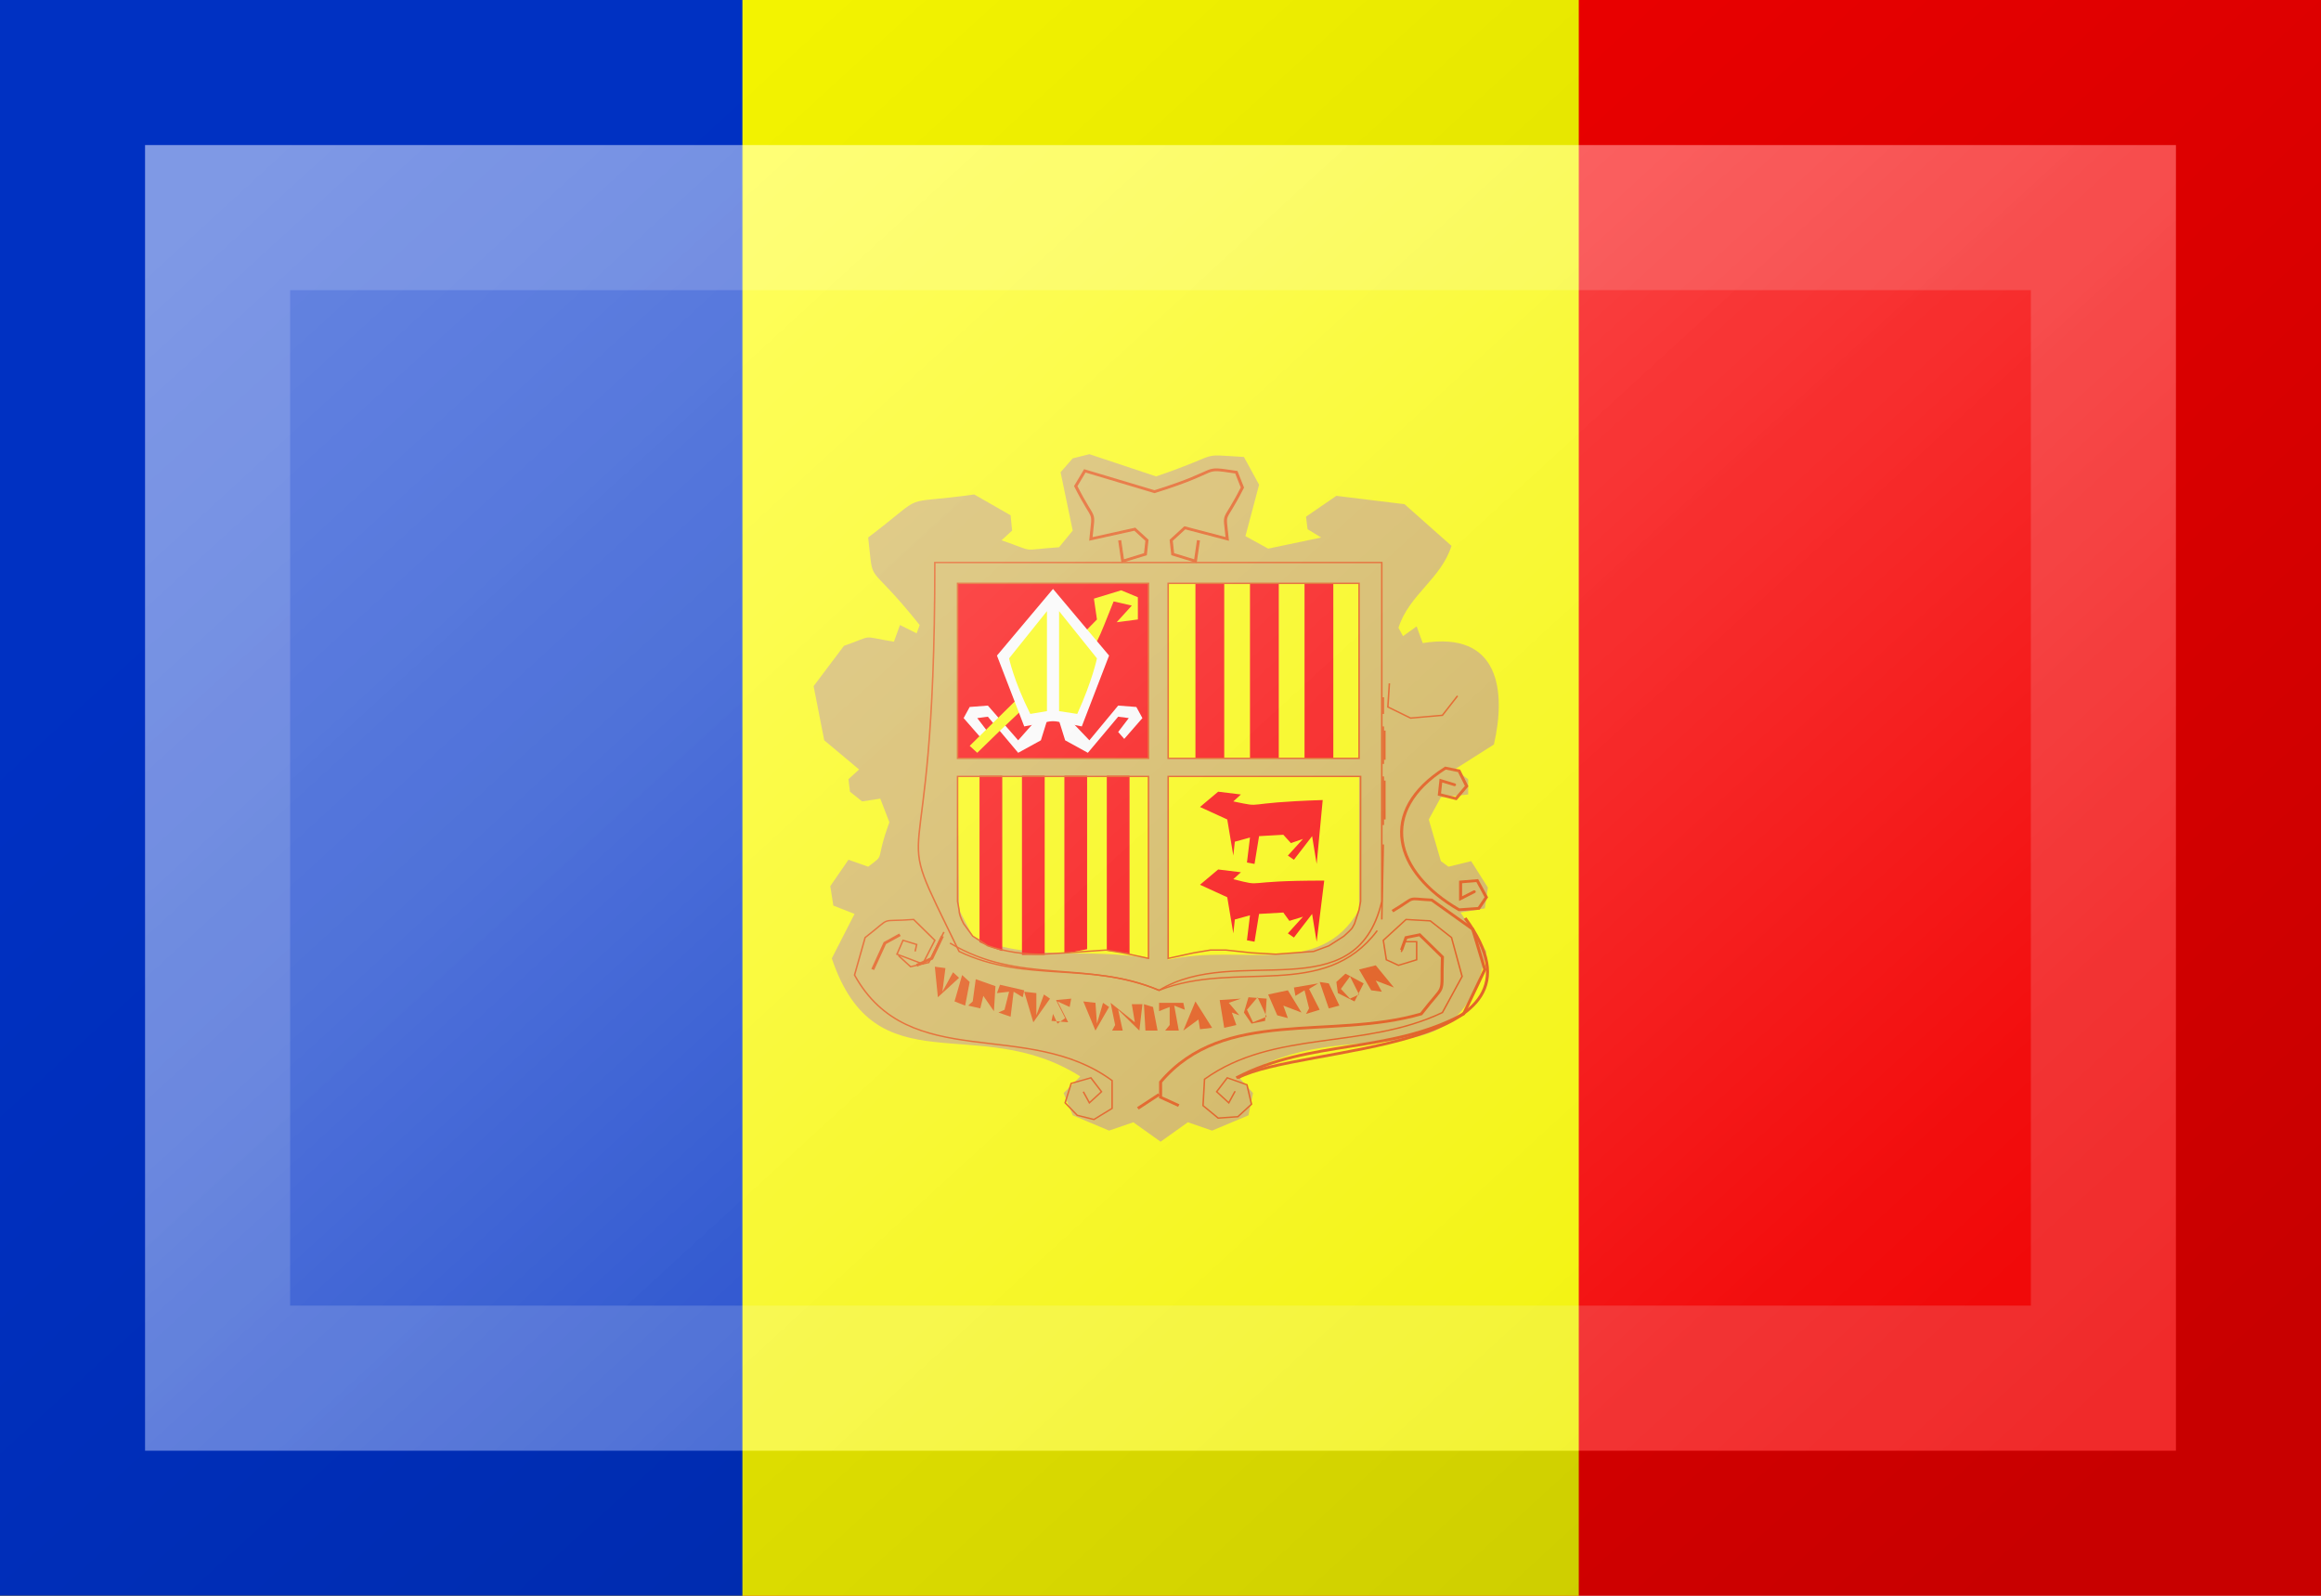
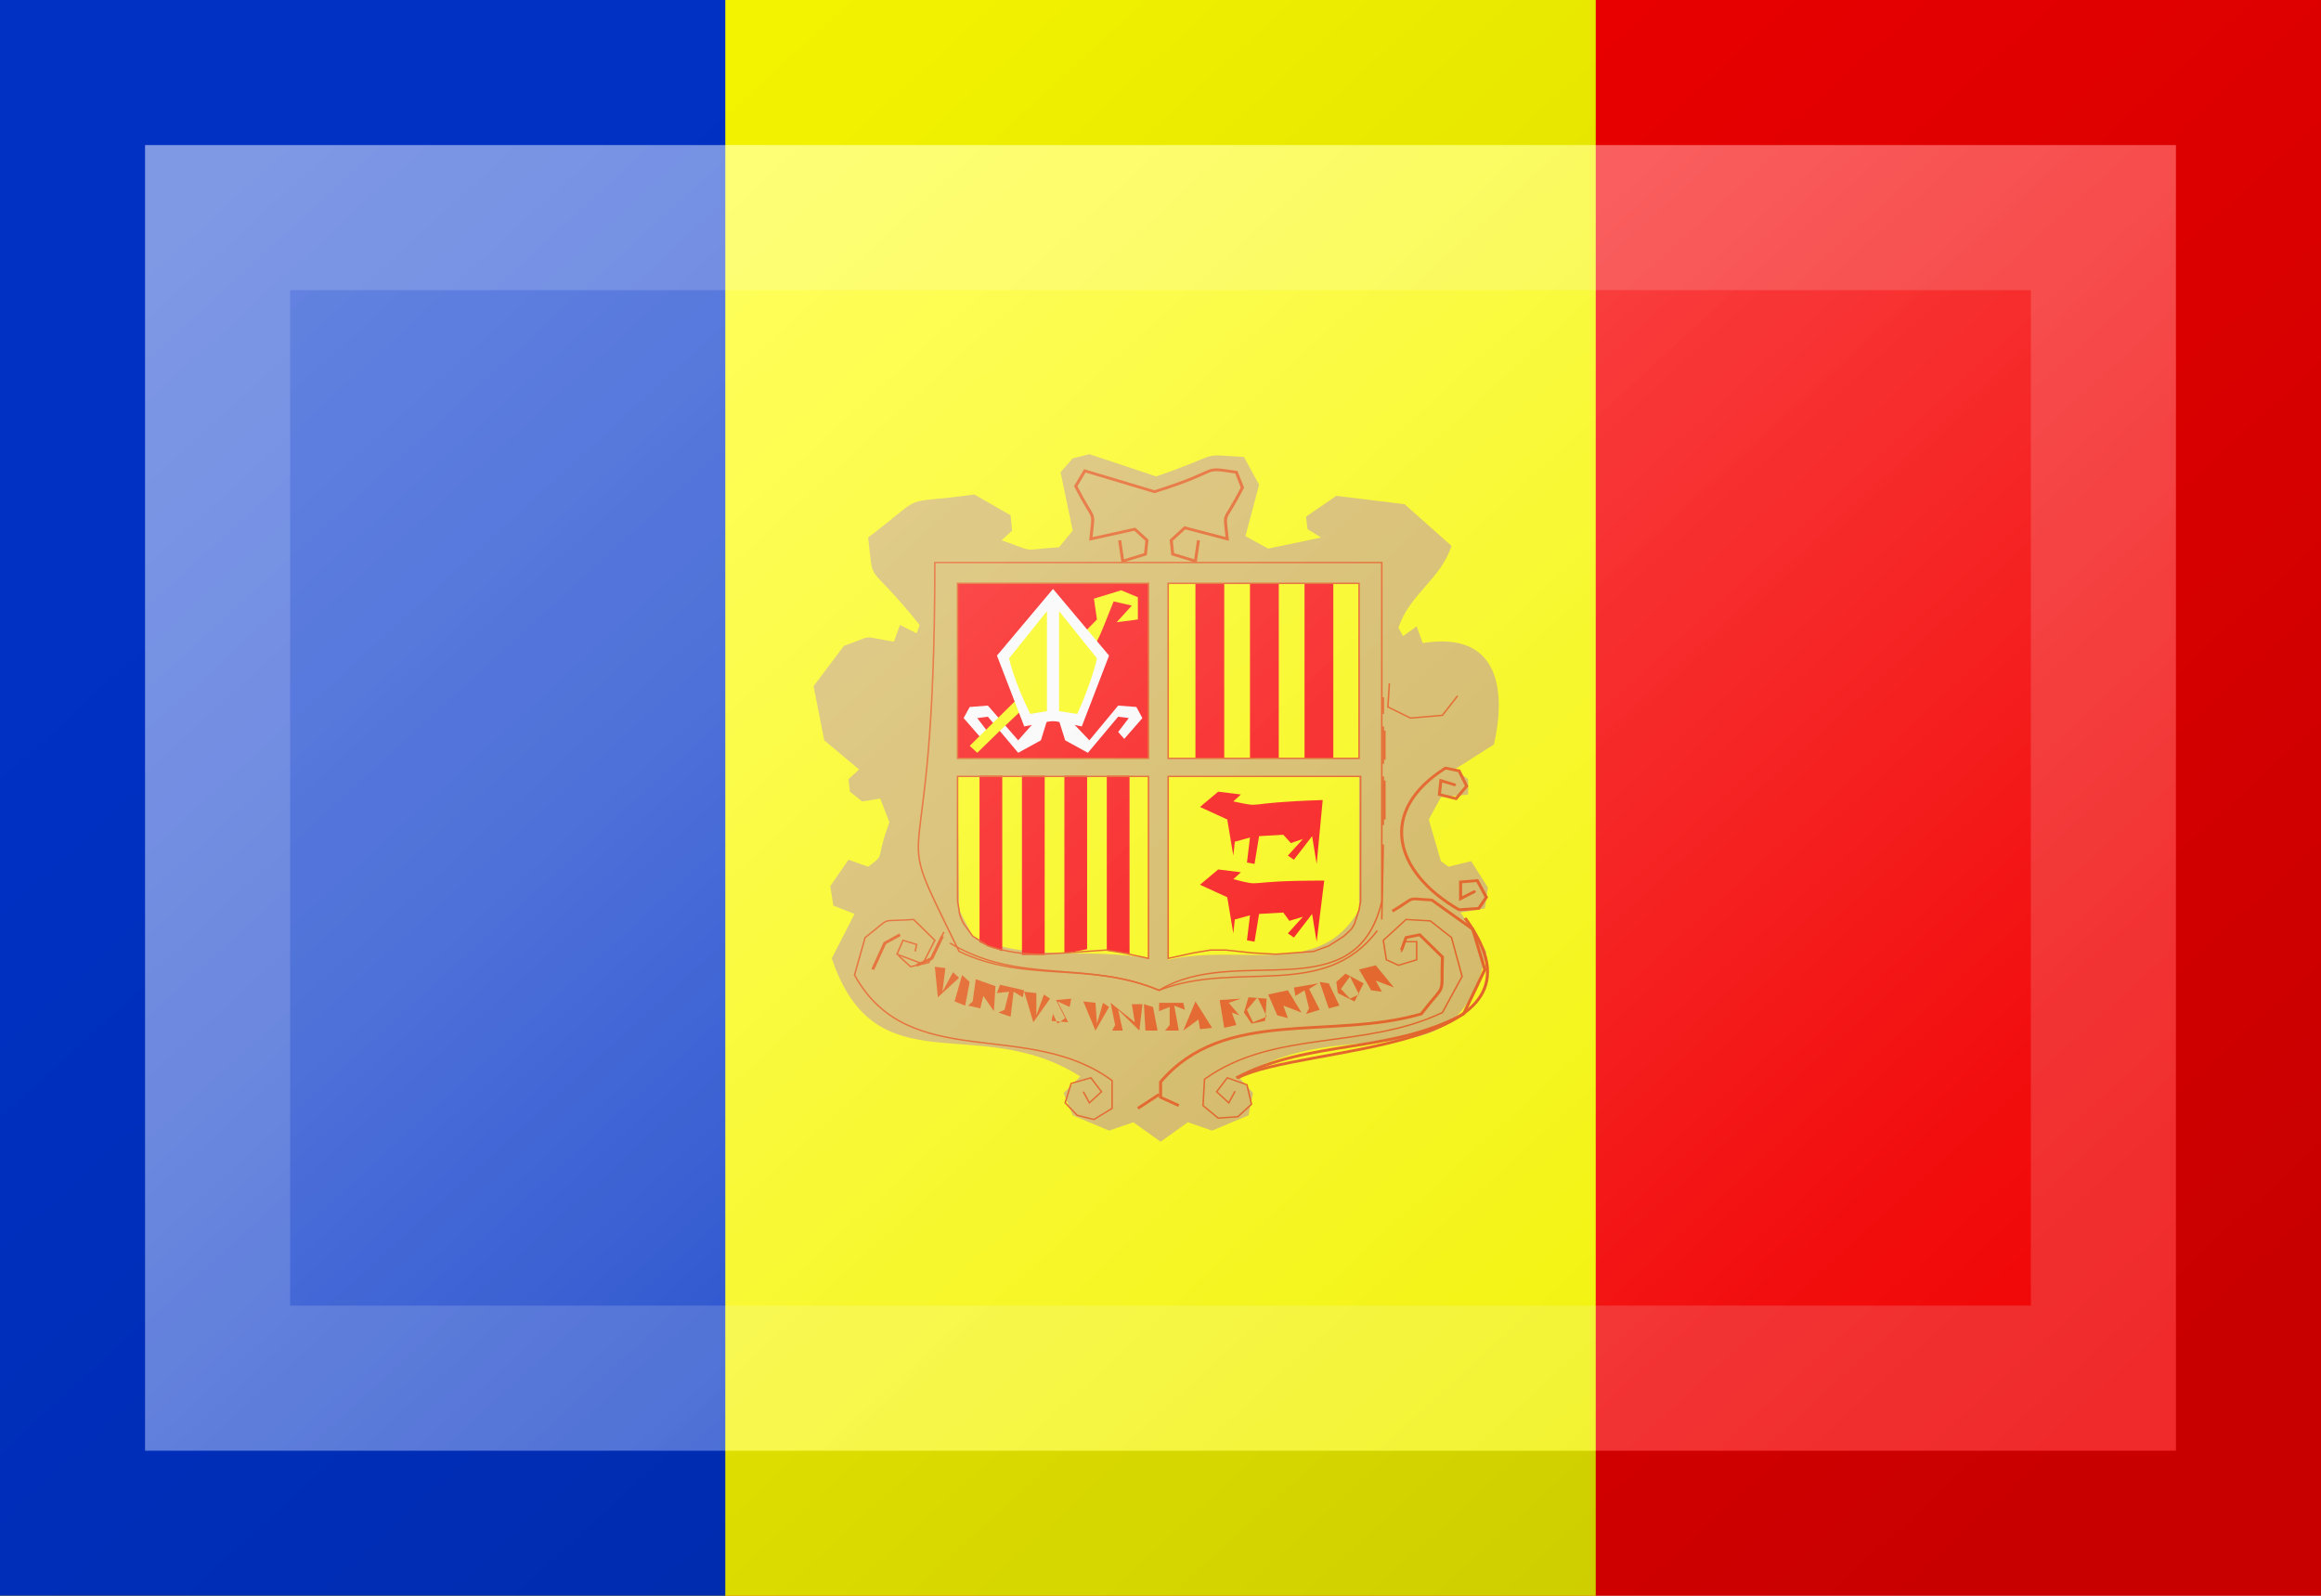
<svg xmlns="http://www.w3.org/2000/svg" width="16" height="11" viewBox="0 0 16 11">
  <defs>
    <linearGradient id="fad-gloss" gradientUnits="userSpaceOnUse" x1="1.352" y1="1.476" x2="11.384" y2="12.430">
      <stop offset="0.000" stop-color="#fff" stop-opacity="0.400" />
      <stop offset="0.308" stop-color="#fff" stop-opacity="0.314" />
      <stop offset="0.856" stop-color="#fff" stop-opacity="0.061" />
      <stop offset="1.000" stop-color="#fff" stop-opacity="0.021" />
    </linearGradient>
    <linearGradient id="fad-shade" gradientUnits="userSpaceOnUse" x1="2.739" y1="2.991" x2="11.482" y2="12.537">
      <stop offset="0.000" stop-color="#000" stop-opacity="0.000" />
      <stop offset="1.000" stop-color="#000" stop-opacity="0.060" />
    </linearGradient>
    <linearGradient id="fad-edge" gradientUnits="userSpaceOnUse" x1="2.625" y1="2.866" x2="11.802" y2="12.886">
      <stop offset="0.000" stop-color="#000" stop-opacity="0.048" />
      <stop offset="0.295" stop-color="#000" stop-opacity="0.094" />
      <stop offset="1.000" stop-color="#000" stop-opacity="0.217" />
    </linearGradient>
    <clipPath id="fad-clip">
      <rect width="16" height="11" />
    </clipPath>
  </defs>
  <g clip-path="url(#fad-clip)">
    <g transform="scale(1.04447 0.95743)">
-       <path fill="red" d="M0 0h15.32v11.49H0z" />
-       <path fill="#ff0" d="M0 0h10.42v11.49H0z" />
-       <path fill="#03c" d="M0 0h4.9v11.49H0z" />
+       <path fill="red" d="M0 0L15.319 0L15.319 11.49L0 11.49z" />
+       <path fill="#ff0" d="M0 0L10.532 0L10.532 11.49L0 11.49z" />
+       <path fill="#03c" d="M0 0L4.787 0L4.787 11.49L0 11.49z" />
      <path fill="#d6b757" d="M7.19 3.27L7.63 3.43C8.09 3.26 7.89 3.27 8.21 3.29L8.31 3.49L8.22 3.86L8.37 3.95L8.72 3.87L8.63 3.81L8.62 3.72L8.82 3.57L9.27 3.63L9.58 3.93C9.51 4.17 9.3 4.28 9.23 4.52L9.26 4.58L9.35 4.51L9.39 4.63C9.9 4.54 9.94 4.98 9.86 5.36L9.6 5.54L9.69 5.61L9.69 5.72L9.51 5.74L9.43 5.9L9.51 6.2L9.56 6.24L9.71 6.2L9.82 6.39L9.8 6.54L9.64 6.57L9.81 6.85C9.63 7.86 8.91 7.25 8.18 7.76L8.27 7.87L8.24 8.03L8 8.14L7.84 8.08L7.66 8.22L7.48 8.08L7.32 8.14L7.08 8.03L7.02 7.87L7.13 7.75C6.45 7.28 5.78 7.84 5.49 6.9L5.64 6.58L5.5 6.52L5.48 6.38L5.6 6.19L5.73 6.24C5.85 6.14 5.77 6.22 5.87 5.92L5.81 5.75L5.69 5.77L5.61 5.7L5.6 5.61L5.67 5.54L5.44 5.33L5.37 4.94L5.57 4.65C5.78 4.57 5.67 4.58 5.9 4.62L5.94 4.5L6.05 4.56L6.07 4.5C5.71 4.01 5.77 4.24 5.73 3.87C6.14 3.53 5.91 3.64 6.43 3.56L6.67 3.71L6.68 3.82L6.61 3.89C6.85 3.98 6.72 3.96 6.99 3.94L7.08 3.82L7 3.4L7.08 3.3L7.19 3.27" />
      <g fill="none" stroke="#e64f08">
        <path stroke-linecap="round" stroke-width=".02" d="M9.6 5.65L9.51 5.62L9.5 5.72L9.61 5.75L9.68 5.66L9.63 5.55L9.54 5.53C9.09 5.84 9.2 6.28 9.63 6.55L9.76 6.54L9.81 6.46L9.75 6.34L9.64 6.35L9.64 6.47L9.73 6.42" />
        <path stroke-width=".02" d="M9.19 6.56C9.36 6.45 9.27 6.47 9.45 6.48L9.72 6.69L9.8 6.98L9.66 7.3C9.17 7.59 8.65 7.48 8.16 7.76" />
        <g stroke-width=".02">
          <path d="M9.25 6.84L9.28 6.75L9.37 6.73L9.52 6.89C9.51 7.19 9.55 7.06 9.38 7.3C8.78 7.49 8.08 7.25 7.66 7.79L7.66 7.9L7.78 7.96M7.91 3.89L7.89 4.04L7.74 3.99L7.73 3.89L7.82 3.8L8.1 3.88C8.08 3.66 8.07 3.79 8.2 3.51L8.16 3.4C7.91 3.36 8.09 3.38 7.62 3.54L7.16 3.39L7.1 3.5C7.23 3.78 7.22 3.65 7.2 3.88L7.49 3.81L7.57 3.89L7.56 3.99L7.41 4.04L7.39 3.89" />
        </g>
        <path stroke-width=".02" d="M5.94 6.73L5.84 6.79L5.76 6.98M6.22 6.74L6.15 6.9L6.05 6.95M7.65 7.88L7.51 7.98M9.67 6.61C10.33 7.59 8.59 7.52 8.17 7.76" />
        <g stroke-width=".01">
          <path d="M9.13 6.08L9.12 6.62M9.13 5.59L9.13 5.94M9.14 5.62L9.14 5.9M9.14 5.26L9.14 5.47M9.13 5.23L9.13 5.5M9.13 5.02L9.13 5.14M9.09 6.7C8.74 7.21 8.16 6.91 7.65 7.13C7.16 6.91 6.73 7.09 6.27 6.79M6.23 6.71L6.13 6.93L6.01 6.96L5.93 6.88" />
          <path stroke-linecap="round" d="M8.15 7.86L8.11 7.94L8.03 7.86L8.1 7.76L8.23 7.81L8.26 7.95L8.17 8.04L8.04 8.05L7.94 7.96L7.95 7.77C8.41 7.41 9 7.56 9.52 7.29L9.65 7.03L9.58 6.75L9.44 6.63L9.28 6.62L9.13 6.77L9.15 6.91L9.23 6.95L9.35 6.91L9.35 6.78L9.27 6.78L9.25 6.85" />
          <path d="M7.15 7.86L7.19 7.94L7.27 7.86L7.2 7.76L7.07 7.8L7.03 7.94L7.11 8.03L7.22 8.06L7.34 7.98L7.34 7.78C6.78 7.33 6 7.73 5.64 7.02L5.71 6.75C5.9 6.59 5.79 6.64 6.03 6.62L6.17 6.77L6.09 6.94L5.92 6.87L5.96 6.77L6.05 6.8L6.04 6.85" />
          <path d="M9.17 4.92L9.16 5.09L9.31 5.17L9.52 5.15L9.62 5.01M9.12 6.49C8.95 7.28 8.16 6.79 7.65 7.13C7.2 6.92 6.77 7.08 6.33 6.85C5.84 5.75 6.17 6.62 6.17 4.05L9.12 4.05L9.12 6.49z" />
        </g>
        <g fill="#d6b757" stroke="#d6b757" />
        <g stroke="#d6b757" stroke-linecap="round" stroke-width=".01" />
      </g>
      <g fill="#e64f08">
        <path d="M6.33 7.04L6.29 7L6.22 7.14L6.24 6.97L6.17 6.96L6.19 7.18L6.33 7.04zM6.4 7.07L6.35 7.02L6.3 7.21L6.37 7.24L6.4 7.07zM6.42 7.21L6.39 7.24L6.47 7.26L6.49 7.17L6.56 7.28L6.57 7.1L6.44 7.05L6.42 7.21zM6.63 7.27L6.59 7.29L6.67 7.32L6.69 7.14L6.75 7.18L6.76 7.13L6.6 7.09L6.58 7.15L6.66 7.14L6.63 7.27zM6.93 7.19L6.89 7.16L6.84 7.31L6.84 7.15L6.76 7.14L6.82 7.36L6.93 7.19zM6.94 7.35L7.05 7.36L6.98 7.21L7.06 7.25L7.07 7.19L6.97 7.2L7.03 7.33L6.98 7.37L6.95 7.3L6.94 7.35zM7.32 7.25L7.28 7.22L7.24 7.37L7.23 7.22L7.15 7.21L7.23 7.42L7.32 7.25z" />
        <path d="M7.36 7.38L7.34 7.42L7.41 7.42L7.38 7.27L7.52 7.42L7.54 7.23L7.47 7.23L7.49 7.36L7.33 7.22L7.36 7.38zM7.61 7.25L7.55 7.23L7.56 7.42L7.64 7.42L7.61 7.25zM7.72 7.38L7.69 7.42L7.78 7.42L7.75 7.24L7.82 7.27L7.81 7.22L7.65 7.22L7.65 7.28L7.72 7.25L7.72 7.38zM7.91 7.34L7.92 7.41L8 7.4L7.89 7.21L7.81 7.42L7.91 7.34zM8.11 7.22L8.19 7.19L8.05 7.2L8.08 7.4L8.16 7.38L8.13 7.29L8.18 7.31L8.11 7.22zM8.21 7.29L8.26 7.37L8.35 7.35L8.36 7.19L8.24 7.18L8.21 7.29M8.23 7.27L8.3 7.18L8.36 7.32L8.27 7.36L8.23 7.27M8.43 7.31L8.5 7.33L8.47 7.24L8.59 7.29L8.5 7.13L8.37 7.16L8.43 7.31zM8.64 7.26L8.62 7.3L8.71 7.27L8.64 7.12L8.7 7.08L8.54 7.11L8.55 7.17L8.61 7.13L8.64 7.26zM8.77 7.08L8.71 7.07L8.77 7.26L8.84 7.24L8.77 7.08zM8.83 7.15L8.94 7.21L9 7.08L8.88 7.01L8.82 7.07L8.83 7.15M8.85 7.12L8.91 7.03L8.97 7.16L8.91 7.19L8.85 7.12M9.05 7.13L9.12 7.14L9.08 7.06L9.2 7.11L9.08 6.95L8.97 6.98L9.05 7.13z" />
      </g>
      <g fill="#ff0">
        <path fill="red" d="M6.32 4.2h1.26v1.26H6.32z" />
        <path id="fad-ad-a" fill="#fff" d="M6.91 5.19L6.87 5.33L6.72 5.42L6.52 5.16L6.45 5.17L6.52 5.27L6.48 5.32L6.36 5.17L6.4 5.09L6.52 5.08L6.72 5.33L6.85 5.17L6.91 5.19z" />
        <path fill="#fff" d="M6.99 5.19L7.03 5.33L7.18 5.42L7.38 5.16L7.45 5.17L7.38 5.27L7.42 5.32L7.54 5.17L7.5 5.09L7.38 5.08L7.19 5.33L7.05 5.17L6.99 5.19z" />
        <path d="M7.06 4.66L7.24 4.46L7.22 4.31L7.4 4.25L7.51 4.3L7.51 4.46L7.37 4.48L7.47 4.36L7.35 4.33C7.14 4.9 7.33 4.47 6.45 5.42L6.4 5.37L7.06 4.66z" />
        <path fill="#fff" d="M6.58 4.72L6.76 5.23C7.01 5.18 6.89 5.18 7.14 5.23L7.32 4.72L6.95 4.24L6.58 4.72z" />
        <path d="m6.99 4.4.25.34s-.03.16-.13.4l-.12-.02zm-.08 0-.25.34s.03.16.14.4l.11-.02z" />
      </g>
      <g fill="red">
        <path fill="#ff0" d="M7.71 4.2h1.26v1.26H7.71z" />
        <path d="M7.89 4.2h.19v1.26h-.19zm.36 0h.19v1.26h-.19zm.36 0h.19v1.26h-.19z" />
      </g>
      <g fill="red" stroke="red">
        <path fill="#ff0" stroke="none" d="M6.33 6.55L6.42 6.74C6.78 6.93 7.18 6.82 7.58 6.9L7.58 5.59L6.32 5.59L6.33 6.55z" />
        <path stroke-width=".01" d="m6.47 6.78.06.03.08.03V5.59h-.14zm.7.05V5.59h-.14v1.27zm.28-1.24h-.14v1.25l.14.02zm-.56 0v1.28h-.14V5.59z" />
      </g>
      <path fill="#ff0" d="M8.97 6.55C8.71 7.05 8.2 6.79 7.71 6.91L7.71 5.59L8.97 5.59L8.97 6.55z" />
      <g id="fad-ad-b">
        <path fill="red" d="M8.04 5.7L7.92 5.81L8.1 5.9L8.14 6.16L8.15 6.06L8.25 6.03L8.23 6.21L8.28 6.22L8.31 6.02L8.47 6.01L8.52 6.07L8.6 6.04L8.5 6.16L8.54 6.19L8.66 6.02L8.69 6.22L8.73 5.76C8.17 5.78 8.36 5.82 8.14 5.77L8.19 5.72L8.04 5.7z" />
        <g fill="none" stroke="#ff0" stroke-linecap="round" stroke-width=".01" />
      </g>
      <path fill="red" d="M8.04 6.26L7.92 6.37L8.1 6.46L8.14 6.72L8.15 6.62L8.25 6.59L8.23 6.77L8.28 6.78L8.31 6.58L8.47 6.57L8.51 6.63L8.6 6.6L8.5 6.72L8.54 6.75L8.66 6.58L8.69 6.78L8.74 6.34C8.17 6.34 8.36 6.39 8.14 6.33L8.19 6.28L8.04 6.26z" />
      <g fill="none" stroke="#ff0" stroke-linecap="round" stroke-width=".01" />
      <path fill="none" stroke="#e64f08" stroke-width=".01" d="M6.32 4.2h1.26v1.26H6.32zm1.39 0h1.26v1.26H7.71zM6.33 6.55q0 .04.03.1l.06.09.1.07a1 1 0 0 0 .36.06l.16-.01.26-.02.11.02.17.04V5.59H6.32v.9zm2.64 0-.03.1c-.02.04-.01.03-.07.09l-.1.07-.1.04-.25.02-.16-.01-.17-.02h-.1l-.11.02-.17.04V5.59h1.27v.9z" />
    </g>
    <rect x="1" y="1" width="14" height="9" fill="url(#fad-gloss)" />
    <path d="M1 1h14v9H1zM2 2v7h12V2z" fill="#fff" fill-opacity="0.164" fill-rule="evenodd" />
    <rect x="1" y="1" width="14" height="9" fill="url(#fad-shade)" />
    <path d="M0 0h16v11H0zM1 1v9h14V1z" fill="url(#fad-edge)" fill-rule="evenodd" />
  </g>
</svg>
